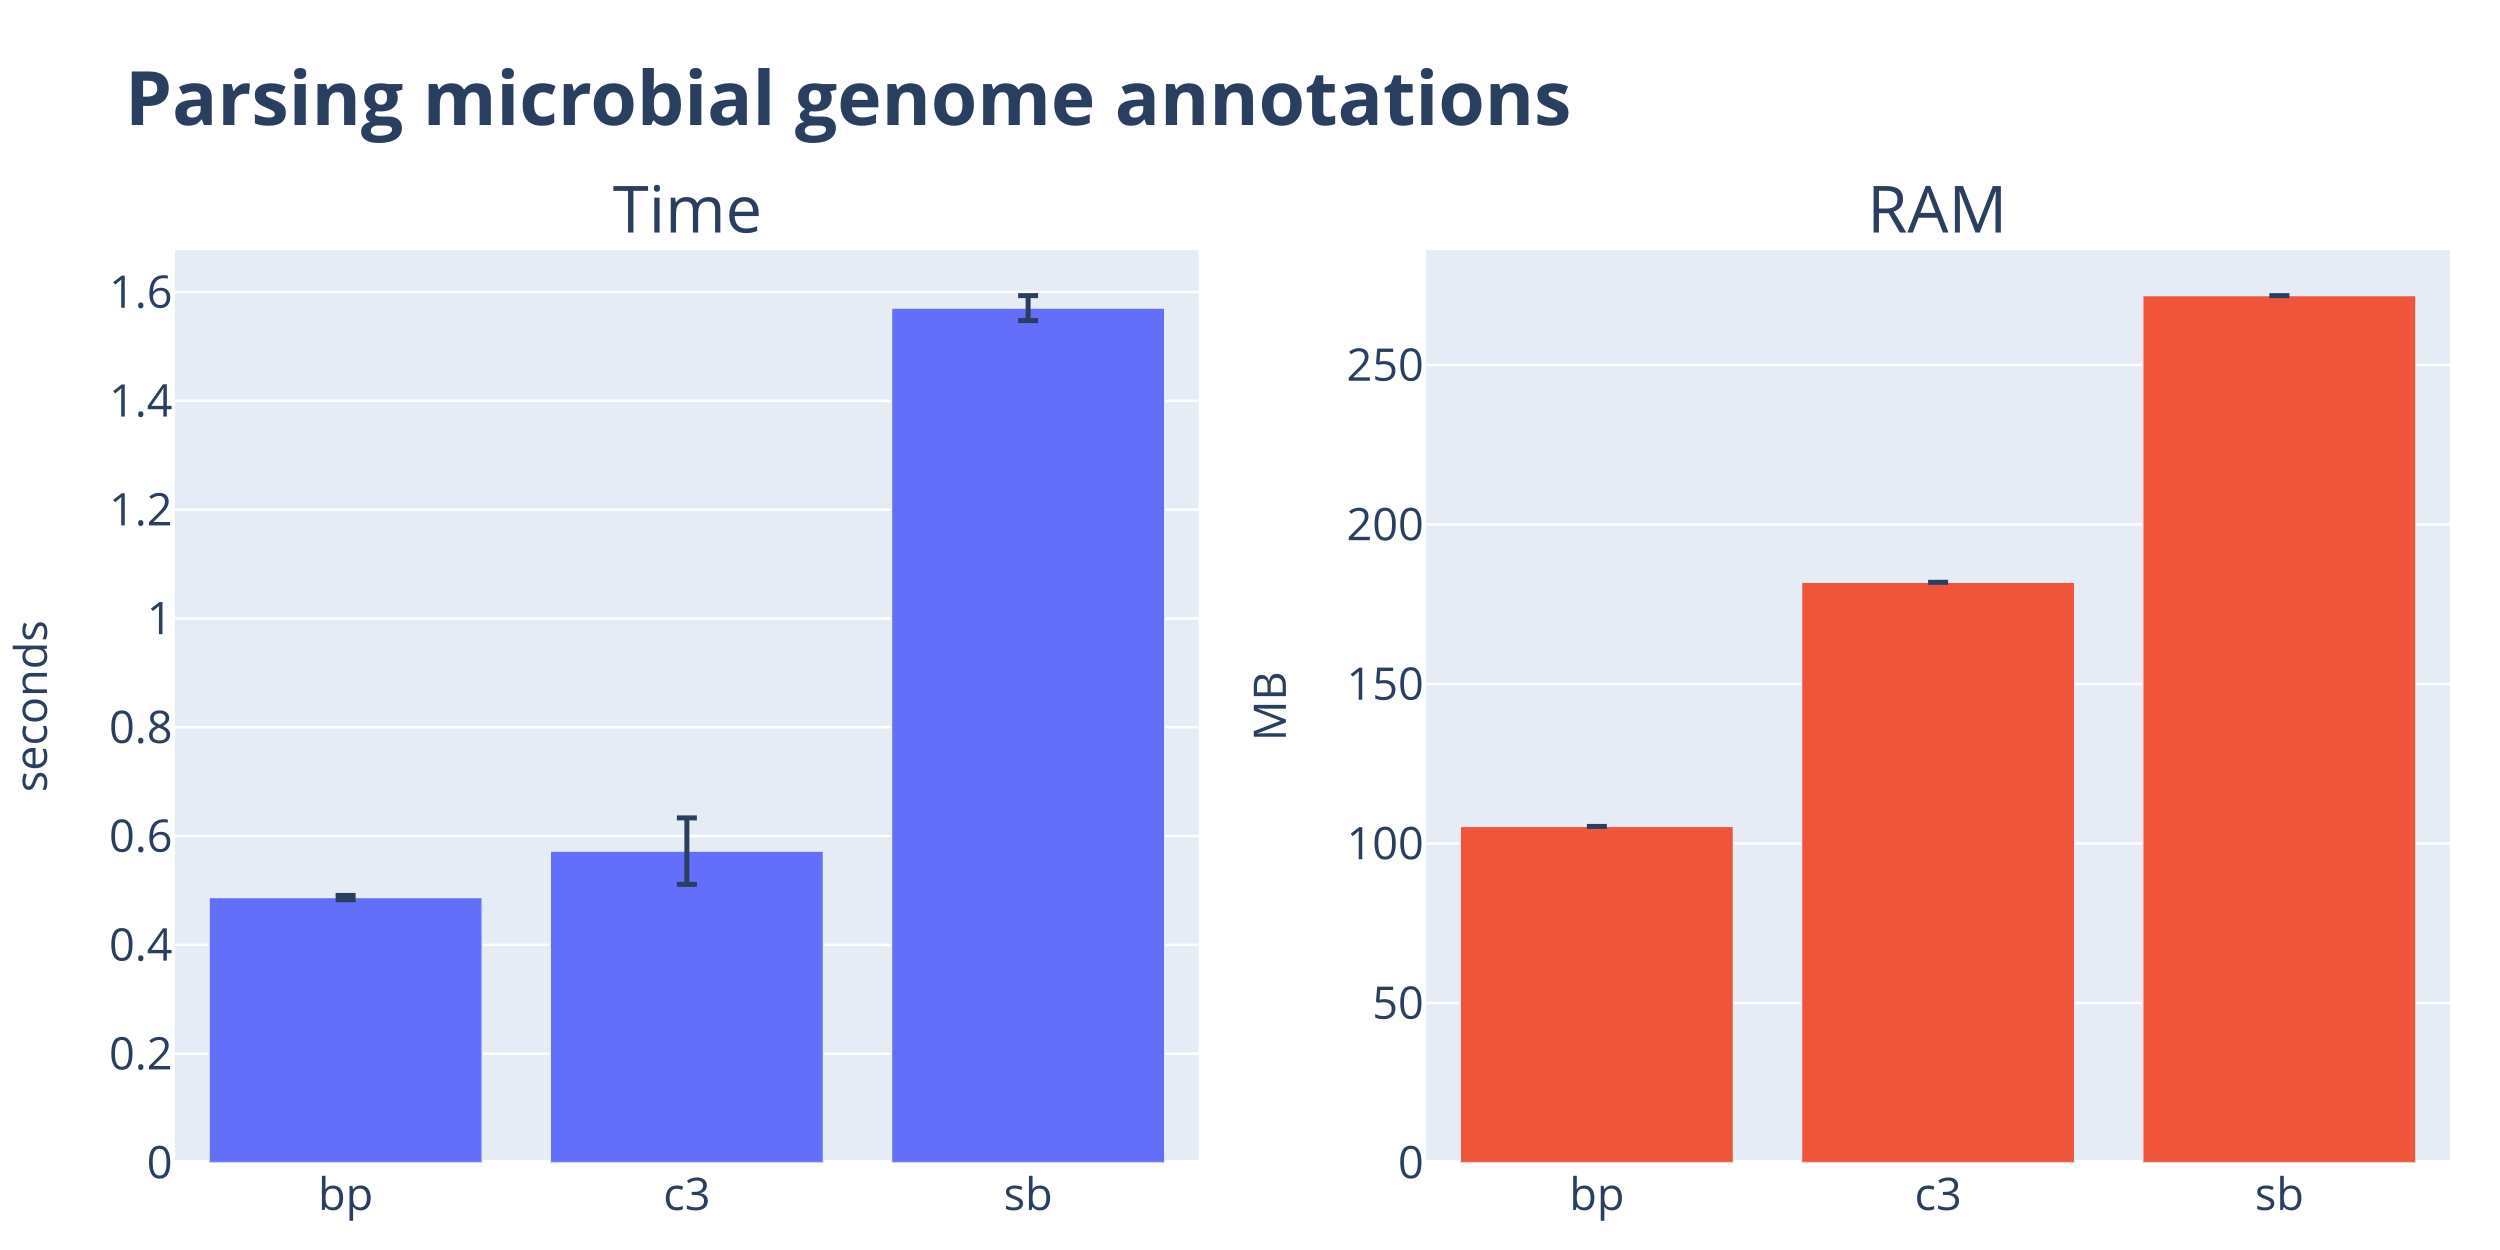
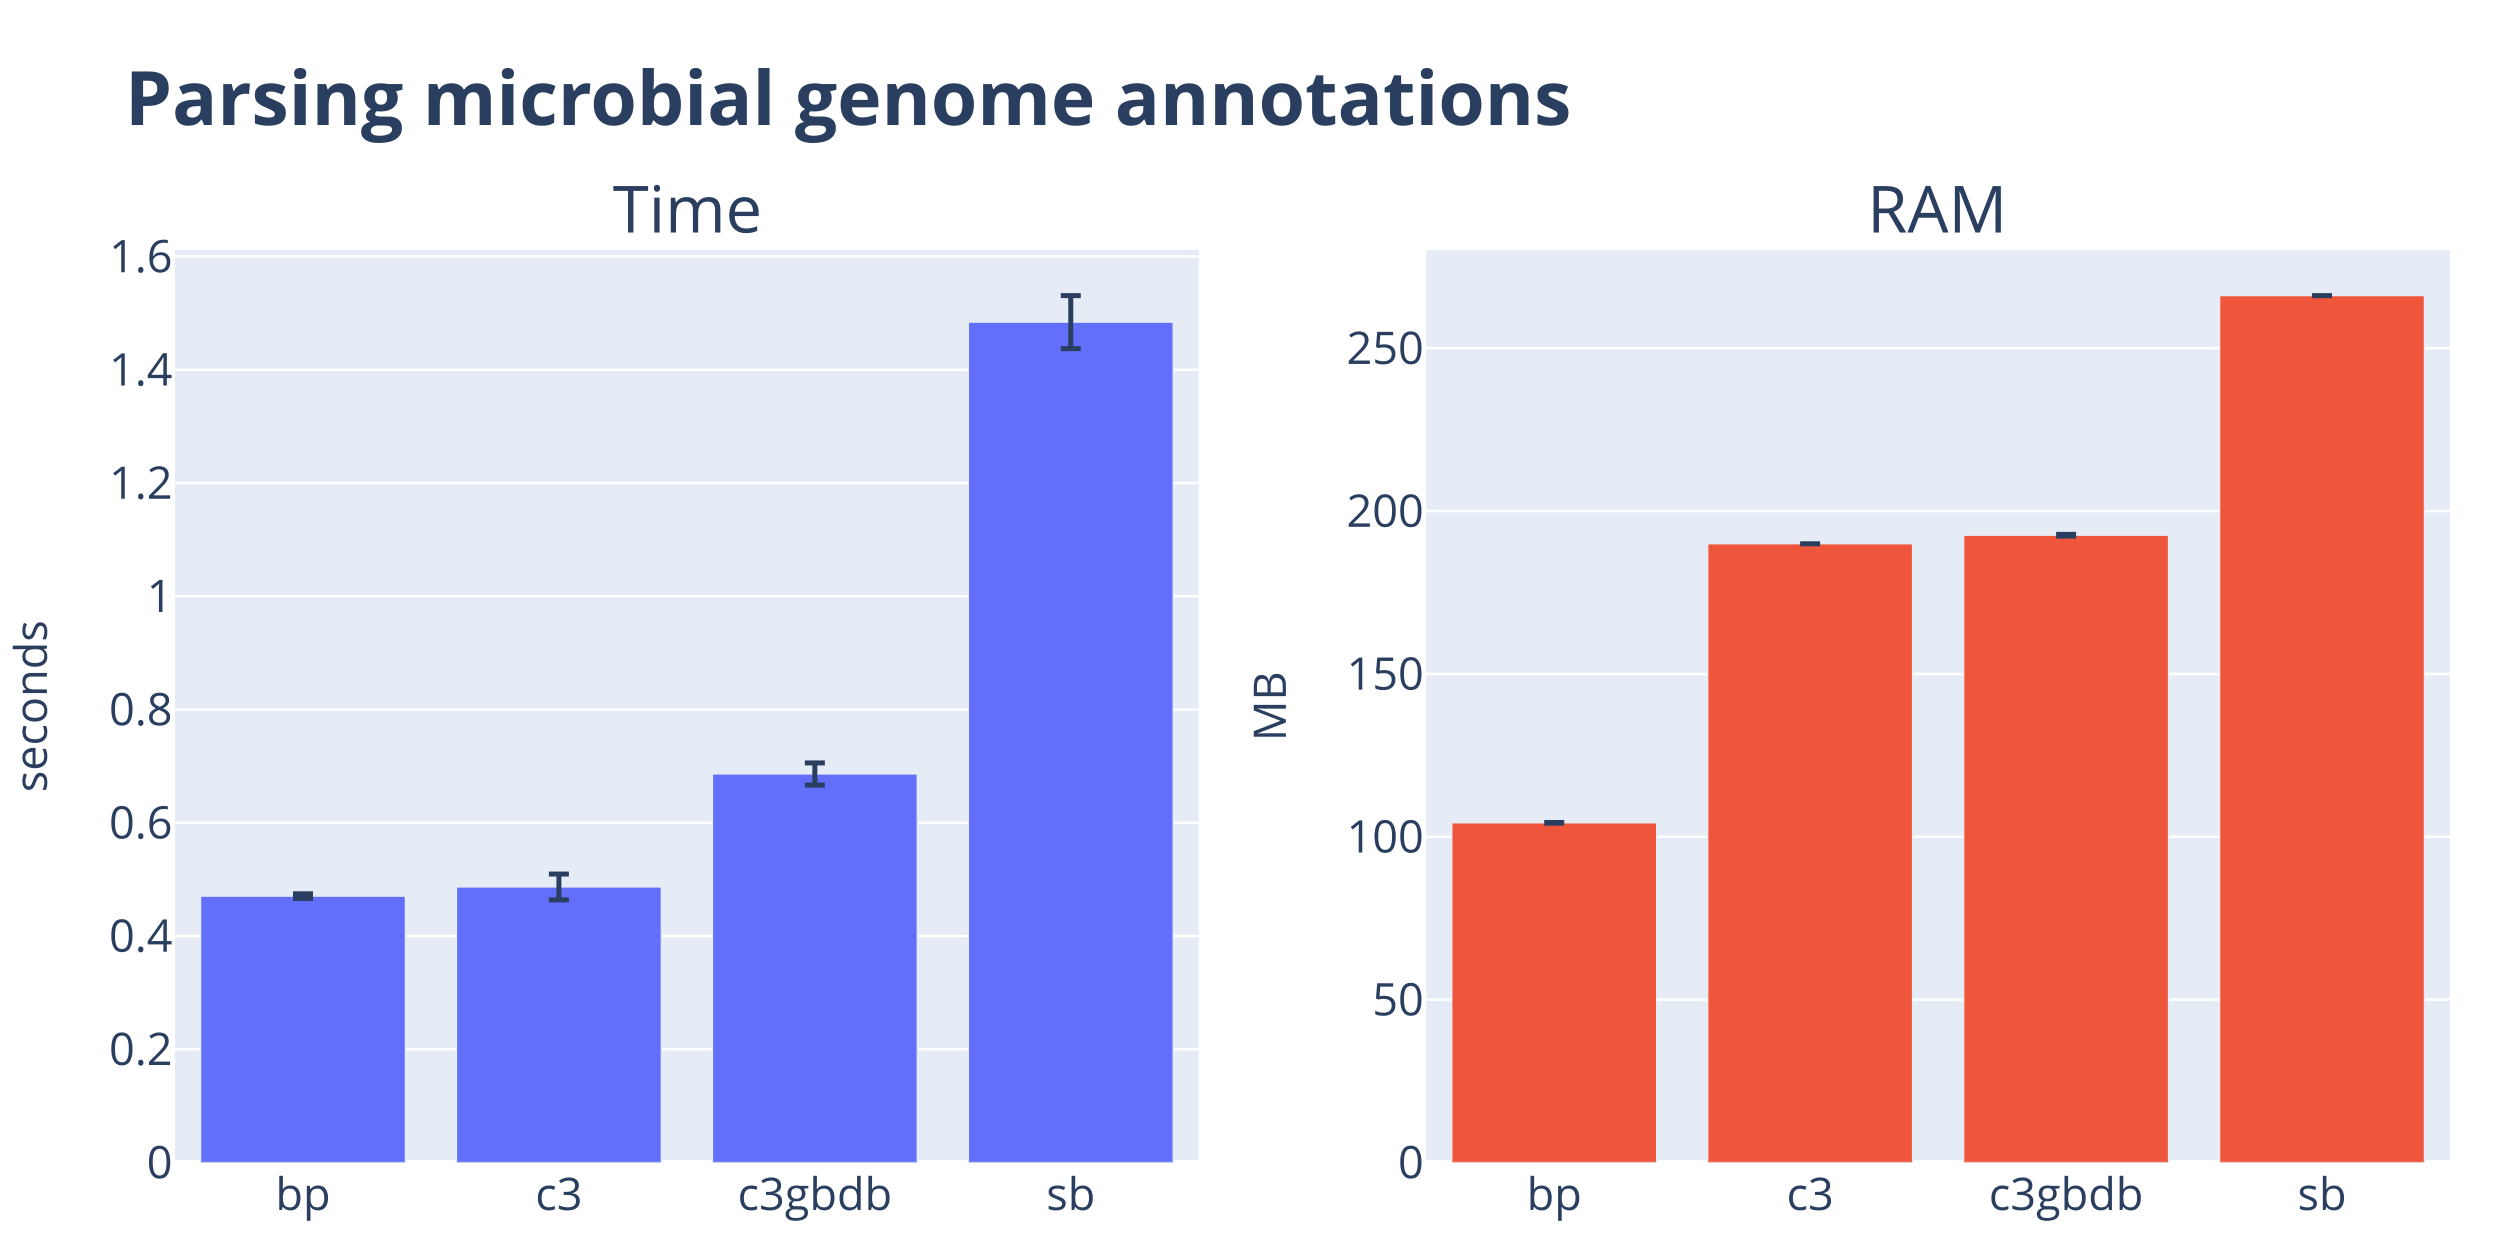
<svg xmlns="http://www.w3.org/2000/svg" class="main-svg" width="1000" height="500" style="" viewBox="0 0 1000 500">
  <rect x="0" y="0" width="1000" height="500" style="fill: rgb(255, 255, 255); fill-opacity: 1;" />
-   <defs id="defs-886ac3">
+   <defs id="defs-eb44d5">
    <g class="clips">
-       <clipPath id="clip886ac3xyplot" class="plotclip">
+       <clipPath id="clipeb44d5xyplot" class="plotclip">
        <rect width="409.5" height="365" />
      </clipPath>
-       <clipPath id="clip886ac3x2y2plot" class="plotclip">
+       <clipPath id="clipeb44d5x2y2plot" class="plotclip">
        <rect width="409.5" height="365" />
      </clipPath>
-       <clipPath class="axesclip" id="clip886ac3x">
+       <clipPath class="axesclip" id="clipeb44d5x">
        <rect x="70" y="0" width="409.5" height="500" />
      </clipPath>
-       <clipPath class="axesclip" id="clip886ac3y">
+       <clipPath class="axesclip" id="clipeb44d5y">
        <rect x="0" y="100" width="1000" height="365" />
      </clipPath>
-       <clipPath class="axesclip" id="clip886ac3xy">
+       <clipPath class="axesclip" id="clipeb44d5xy">
        <rect x="70" y="100" width="409.5" height="365" />
      </clipPath>
-       <clipPath class="axesclip" id="clip886ac3y2">
+       <clipPath class="axesclip" id="clipeb44d5y2">
        <rect x="0" y="100" width="1000" height="365" />
      </clipPath>
-       <clipPath class="axesclip" id="clip886ac3xy2">
+       <clipPath class="axesclip" id="clipeb44d5xy2">
        <rect x="70" y="100" width="409.5" height="365" />
      </clipPath>
-       <clipPath class="axesclip" id="clip886ac3x2">
+       <clipPath class="axesclip" id="clipeb44d5x2">
        <rect x="570.5" y="0" width="409.5" height="500" />
      </clipPath>
-       <clipPath class="axesclip" id="clip886ac3x2y">
+       <clipPath class="axesclip" id="clipeb44d5x2y">
        <rect x="570.5" y="100" width="409.5" height="365" />
      </clipPath>
-       <clipPath class="axesclip" id="clip886ac3x2y2">
+       <clipPath class="axesclip" id="clipeb44d5x2y2">
        <rect x="570.5" y="100" width="409.5" height="365" />
      </clipPath>
    </g>
    <g class="gradients" />
    <g class="patterns" />
  </defs>
  <g class="bglayer">
    <rect class="bg" x="70" y="100" width="409.5" height="365" style="fill: rgb(229, 236, 246); fill-opacity: 1; stroke-width: 0;" />
    <rect class="bg" x="570.5" y="100" width="409.5" height="365" style="fill: rgb(229, 236, 246); fill-opacity: 1; stroke-width: 0;" />
  </g>
  <g class="layer-below">
    <g class="imagelayer" />
    <g class="shapelayer" />
  </g>
  <g class="cartesianlayer">
    <g class="subplot xy">
      <g class="layer-subplot">
        <g class="shapelayer" />
        <g class="imagelayer" />
      </g>
      <g class="minor-gridlayer">
        <g class="x" />
        <g class="y" />
      </g>
      <g class="gridlayer">
        <g class="x" />
        <g class="y">
-           <path class="ygrid crisp" transform="translate(0,421.47)" d="M70,0h409.5" style="stroke: rgb(255, 255, 255); stroke-opacity: 1; stroke-width: 1px;" />
-           <path class="ygrid crisp" transform="translate(0,377.95)" d="M70,0h409.5" style="stroke: rgb(255, 255, 255); stroke-opacity: 1; stroke-width: 1px;" />
-           <path class="ygrid crisp" transform="translate(0,334.42)" d="M70,0h409.5" style="stroke: rgb(255, 255, 255); stroke-opacity: 1; stroke-width: 1px;" />
-           <path class="ygrid crisp" transform="translate(0,290.9)" d="M70,0h409.5" style="stroke: rgb(255, 255, 255); stroke-opacity: 1; stroke-width: 1px;" />
-           <path class="ygrid crisp" transform="translate(0,247.37)" d="M70,0h409.5" style="stroke: rgb(255, 255, 255); stroke-opacity: 1; stroke-width: 1px;" />
-           <path class="ygrid crisp" transform="translate(0,203.85)" d="M70,0h409.5" style="stroke: rgb(255, 255, 255); stroke-opacity: 1; stroke-width: 1px;" />
-           <path class="ygrid crisp" transform="translate(0,160.32)" d="M70,0h409.5" style="stroke: rgb(255, 255, 255); stroke-opacity: 1; stroke-width: 1px;" />
-           <path class="ygrid crisp" transform="translate(0,116.8)" d="M70,0h409.5" style="stroke: rgb(255, 255, 255); stroke-opacity: 1; stroke-width: 1px;" />
+           <path class="ygrid crisp" transform="translate(0,419.7)" d="M70,0h409.5" style="stroke: rgb(255, 255, 255); stroke-opacity: 1; stroke-width: 1px;" />
+           <path class="ygrid crisp" transform="translate(0,374.4)" d="M70,0h409.5" style="stroke: rgb(255, 255, 255); stroke-opacity: 1; stroke-width: 1px;" />
+           <path class="ygrid crisp" transform="translate(0,329.1)" d="M70,0h409.5" style="stroke: rgb(255, 255, 255); stroke-opacity: 1; stroke-width: 1px;" />
+           <path class="ygrid crisp" transform="translate(0,283.8)" d="M70,0h409.5" style="stroke: rgb(255, 255, 255); stroke-opacity: 1; stroke-width: 1px;" />
+           <path class="ygrid crisp" transform="translate(0,238.5)" d="M70,0h409.5" style="stroke: rgb(255, 255, 255); stroke-opacity: 1; stroke-width: 1px;" />
+           <path class="ygrid crisp" transform="translate(0,193.2)" d="M70,0h409.5" style="stroke: rgb(255, 255, 255); stroke-opacity: 1; stroke-width: 1px;" />
+           <path class="ygrid crisp" transform="translate(0,147.9)" d="M70,0h409.5" style="stroke: rgb(255, 255, 255); stroke-opacity: 1; stroke-width: 1px;" />
+           <path class="ygrid crisp" transform="translate(0,102.6)" d="M70,0h409.5" style="stroke: rgb(255, 255, 255); stroke-opacity: 1; stroke-width: 1px;" />
        </g>
      </g>
      <g class="zerolinelayer">
        <path class="yzl zl crisp" transform="translate(0,465)" d="M70,0h409.5" style="stroke: rgb(255, 255, 255); stroke-opacity: 1; stroke-width: 2px;" />
      </g>
      <g class="layer-between">
        <g class="shapelayer" />
        <g class="imagelayer" />
      </g>
      <path class="xlines-below" />
      <path class="ylines-below" />
      <g class="overlines-below" />
      <g class="xaxislayer-below" />
      <g class="yaxislayer-below" />
      <g class="overaxes-below" />
      <g class="overplot">
-         <g class="xy" transform="translate(70,100)" clip-path="url(#clip886ac3xyplot)">
+         <g class="xy" transform="translate(70,100)" clip-path="url(#clipeb44d5xyplot)">
          <g class="barlayer mlayer">
            <g class="trace bars" style="opacity: 1;">
              <g class="points">
                <g class="point">
-                   <path d="M13.65,365V259.04H122.85V365Z" style="vector-effect: none; opacity: 1; stroke-width: 0.5px; fill: rgb(99, 110, 250); fill-opacity: 1; stroke: rgb(229, 236, 246); stroke-opacity: 1;" />
-                 </g>
-                 <g class="point">
-                   <path d="M150.15,365V240.46H259.35V365Z" style="vector-effect: none; opacity: 1; stroke-width: 0.5px; fill: rgb(99, 110, 250); fill-opacity: 1; stroke: rgb(229, 236, 246); stroke-opacity: 1;" />
-                 </g>
-                 <g class="point">
-                   <path d="M286.65,365V23.24H395.85V365Z" style="vector-effect: none; opacity: 1; stroke-width: 0.5px; fill: rgb(99, 110, 250); fill-opacity: 1; stroke: rgb(229, 236, 246); stroke-opacity: 1;" />
-                 </g>
-               </g>
-               <g class="errorbar" style="opacity: 1;">
-                 <path class="yerror" d="M64.25,258.17h8m-4,0V259.91m-4,0h8" style="vector-effect: none; stroke-width: 2px; stroke: rgb(42, 63, 95); stroke-opacity: 1;" />
-               </g>
-               <g class="errorbar" style="opacity: 1;">
-                 <path class="yerror" d="M200.75,227.16h8m-4,0V253.76m-4,0h8" style="vector-effect: none; stroke-width: 2px; stroke: rgb(42, 63, 95); stroke-opacity: 1;" />
-               </g>
-               <g class="errorbar" style="opacity: 1;">
-                 <path class="yerror" d="M337.25,18.25h8m-4,0V28.23m-4,0h8" style="vector-effect: none; stroke-width: 2px; stroke: rgb(42, 63, 95); stroke-opacity: 1;" />
+                   <path d="M10.24,365V258.46H92.14V365Z" style="vector-effect: none; opacity: 1; stroke-width: 0.5px; fill: rgb(99, 110, 250); fill-opacity: 1; stroke: rgb(229, 236, 246); stroke-opacity: 1;" />
+                 </g>
+                 <g class="point">
+                   <path d="M112.61,365V254.79H194.51V365Z" style="vector-effect: none; opacity: 1; stroke-width: 0.5px; fill: rgb(99, 110, 250); fill-opacity: 1; stroke: rgb(229, 236, 246); stroke-opacity: 1;" />
+                 </g>
+                 <g class="point">
+                   <path d="M214.99,365V209.6H296.89V365Z" style="vector-effect: none; opacity: 1; stroke-width: 0.5px; fill: rgb(99, 110, 250); fill-opacity: 1; stroke: rgb(229, 236, 246); stroke-opacity: 1;" />
+                 </g>
+                 <g class="point">
+                   <path d="M317.36,365V28.86H399.26V365Z" style="vector-effect: none; opacity: 1; stroke-width: 0.5px; fill: rgb(99, 110, 250); fill-opacity: 1; stroke: rgb(229, 236, 246); stroke-opacity: 1;" />
+                 </g>
+               </g>
+               <g class="errorbar" style="opacity: 1;">
+                 <path class="yerror" d="M47.19,257.52h8m-4,0V259.39m-4,0h8" style="vector-effect: none; stroke-width: 2px; stroke: rgb(42, 63, 95); stroke-opacity: 1;" />
+               </g>
+               <g class="errorbar" style="opacity: 1;">
+                 <path class="yerror" d="M149.56,249.62h8m-4,0V259.96m-4,0h8" style="vector-effect: none; stroke-width: 2px; stroke: rgb(42, 63, 95); stroke-opacity: 1;" />
+               </g>
+               <g class="errorbar" style="opacity: 1;">
+                 <path class="yerror" d="M251.94,205.17h8m-4,0V214.03m-4,0h8" style="vector-effect: none; stroke-width: 2px; stroke: rgb(42, 63, 95); stroke-opacity: 1;" />
+               </g>
+               <g class="errorbar" style="opacity: 1;">
+                 <path class="yerror" d="M354.31,18.25h8m-4,0V39.46m-4,0h8" style="vector-effect: none; stroke-width: 2px; stroke: rgb(42, 63, 95); stroke-opacity: 1;" />
              </g>
            </g>
          </g>
        </g>
      </g>
      <g class="zerolinelayer-above" />
      <path class="xlines-above crisp" d="M0,0" style="fill: none;" />
      <path class="ylines-above crisp" d="M0,0" style="fill: none;" />
      <g class="overlines-above" />
      <g class="xaxislayer-above">
        <g class="xtick">
-           <text text-anchor="middle" x="0" y="484" transform="translate(138.25,0)" style="font-family: 'Open Sans', verdana, arial, sans-serif; font-size: 18px; fill: rgb(42, 63, 95); fill-opacity: 1; white-space: pre;">bp</text>
+           <text text-anchor="middle" x="0" y="484" transform="translate(121.19,0)" style="font-family: 'Open Sans', verdana, arial, sans-serif; font-size: 18px; fill: rgb(42, 63, 95); fill-opacity: 1; white-space: pre;">bp</text>
        </g>
        <g class="xtick">
-           <text text-anchor="middle" x="0" y="484" transform="translate(274.75,0)" style="font-family: 'Open Sans', verdana, arial, sans-serif; font-size: 18px; fill: rgb(42, 63, 95); fill-opacity: 1; white-space: pre;">c3</text>
+           <text text-anchor="middle" x="0" y="484" transform="translate(223.56,0)" style="font-family: 'Open Sans', verdana, arial, sans-serif; font-size: 18px; fill: rgb(42, 63, 95); fill-opacity: 1; white-space: pre;">c3</text>
        </g>
        <g class="xtick">
-           <text text-anchor="middle" x="0" y="484" transform="translate(411.25,0)" style="font-family: 'Open Sans', verdana, arial, sans-serif; font-size: 18px; fill: rgb(42, 63, 95); fill-opacity: 1; white-space: pre;">sb</text>
+           <text text-anchor="middle" x="0" y="484" transform="translate(325.94,0)" style="font-family: 'Open Sans', verdana, arial, sans-serif; font-size: 18px; fill: rgb(42, 63, 95); fill-opacity: 1; white-space: pre;">c3gbdb</text>
+         </g>
+         <g class="xtick">
+           <text text-anchor="middle" x="0" y="484" transform="translate(428.31,0)" style="font-family: 'Open Sans', verdana, arial, sans-serif; font-size: 18px; fill: rgb(42, 63, 95); fill-opacity: 1; white-space: pre;">sb</text>
        </g>
      </g>
      <g class="yaxislayer-above">
        <g class="ytick">
          <text text-anchor="end" x="69" y="6.3" transform="translate(0,465)" style="font-family: 'Open Sans', verdana, arial, sans-serif; font-size: 18px; fill: rgb(42, 63, 95); fill-opacity: 1; white-space: pre;">0</text>
        </g>
        <g class="ytick">
-           <text text-anchor="end" x="69" y="6.3" style="font-family: 'Open Sans', verdana, arial, sans-serif; font-size: 18px; fill: rgb(42, 63, 95); fill-opacity: 1; white-space: pre;" transform="translate(0,421.47)">0.2</text>
-         </g>
-         <g class="ytick">
-           <text text-anchor="end" x="69" y="6.3" style="font-family: 'Open Sans', verdana, arial, sans-serif; font-size: 18px; fill: rgb(42, 63, 95); fill-opacity: 1; white-space: pre;" transform="translate(0,377.95)">0.4</text>
-         </g>
-         <g class="ytick">
-           <text text-anchor="end" x="69" y="6.3" style="font-family: 'Open Sans', verdana, arial, sans-serif; font-size: 18px; fill: rgb(42, 63, 95); fill-opacity: 1; white-space: pre;" transform="translate(0,334.42)">0.6</text>
-         </g>
-         <g class="ytick">
-           <text text-anchor="end" x="69" y="6.3" style="font-family: 'Open Sans', verdana, arial, sans-serif; font-size: 18px; fill: rgb(42, 63, 95); fill-opacity: 1; white-space: pre;" transform="translate(0,290.9)">0.8</text>
-         </g>
-         <g class="ytick">
-           <text text-anchor="end" x="69" y="6.3" style="font-family: 'Open Sans', verdana, arial, sans-serif; font-size: 18px; fill: rgb(42, 63, 95); fill-opacity: 1; white-space: pre;" transform="translate(0,247.37)">1</text>
-         </g>
-         <g class="ytick">
-           <text text-anchor="end" x="69" y="6.3" style="font-family: 'Open Sans', verdana, arial, sans-serif; font-size: 18px; fill: rgb(42, 63, 95); fill-opacity: 1; white-space: pre;" transform="translate(0,203.85)">1.2</text>
-         </g>
-         <g class="ytick">
-           <text text-anchor="end" x="69" y="6.3" style="font-family: 'Open Sans', verdana, arial, sans-serif; font-size: 18px; fill: rgb(42, 63, 95); fill-opacity: 1; white-space: pre;" transform="translate(0,160.32)">1.4</text>
-         </g>
-         <g class="ytick">
-           <text text-anchor="end" x="69" y="6.3" style="font-family: 'Open Sans', verdana, arial, sans-serif; font-size: 18px; fill: rgb(42, 63, 95); fill-opacity: 1; white-space: pre;" transform="translate(0,116.8)">1.6</text>
+           <text text-anchor="end" x="69" y="6.3" style="font-family: 'Open Sans', verdana, arial, sans-serif; font-size: 18px; fill: rgb(42, 63, 95); fill-opacity: 1; white-space: pre;" transform="translate(0,419.7)">0.2</text>
+         </g>
+         <g class="ytick">
+           <text text-anchor="end" x="69" y="6.3" style="font-family: 'Open Sans', verdana, arial, sans-serif; font-size: 18px; fill: rgb(42, 63, 95); fill-opacity: 1; white-space: pre;" transform="translate(0,374.4)">0.4</text>
+         </g>
+         <g class="ytick">
+           <text text-anchor="end" x="69" y="6.3" style="font-family: 'Open Sans', verdana, arial, sans-serif; font-size: 18px; fill: rgb(42, 63, 95); fill-opacity: 1; white-space: pre;" transform="translate(0,329.1)">0.6</text>
+         </g>
+         <g class="ytick">
+           <text text-anchor="end" x="69" y="6.3" style="font-family: 'Open Sans', verdana, arial, sans-serif; font-size: 18px; fill: rgb(42, 63, 95); fill-opacity: 1; white-space: pre;" transform="translate(0,283.8)">0.8</text>
+         </g>
+         <g class="ytick">
+           <text text-anchor="end" x="69" y="6.3" style="font-family: 'Open Sans', verdana, arial, sans-serif; font-size: 18px; fill: rgb(42, 63, 95); fill-opacity: 1; white-space: pre;" transform="translate(0,238.5)">1</text>
+         </g>
+         <g class="ytick">
+           <text text-anchor="end" x="69" y="6.3" style="font-family: 'Open Sans', verdana, arial, sans-serif; font-size: 18px; fill: rgb(42, 63, 95); fill-opacity: 1; white-space: pre;" transform="translate(0,193.2)">1.2</text>
+         </g>
+         <g class="ytick">
+           <text text-anchor="end" x="69" y="6.3" style="font-family: 'Open Sans', verdana, arial, sans-serif; font-size: 18px; fill: rgb(42, 63, 95); fill-opacity: 1; white-space: pre;" transform="translate(0,147.9)">1.4</text>
+         </g>
+         <g class="ytick">
+           <text text-anchor="end" x="69" y="6.3" style="font-family: 'Open Sans', verdana, arial, sans-serif; font-size: 18px; fill: rgb(42, 63, 95); fill-opacity: 1; white-space: pre;" transform="translate(0,102.6)">1.6</text>
        </g>
      </g>
      <g class="overaxes-above" />
    </g>
    <g class="subplot x2y2">
      <g class="layer-subplot">
        <g class="shapelayer" />
        <g class="imagelayer" />
      </g>
      <g class="minor-gridlayer">
        <g class="x2" />
        <g class="y2" />
      </g>
      <g class="gridlayer">
        <g class="x2" />
        <g class="y2">
-           <path class="y2grid crisp" transform="translate(0,401.2)" d="M570.5,0h409.5" style="stroke: rgb(255, 255, 255); stroke-opacity: 1; stroke-width: 1px;" />
-           <path class="y2grid crisp" transform="translate(0,337.39)" d="M570.5,0h409.5" style="stroke: rgb(255, 255, 255); stroke-opacity: 1; stroke-width: 1px;" />
-           <path class="y2grid crisp" transform="translate(0,273.59)" d="M570.5,0h409.5" style="stroke: rgb(255, 255, 255); stroke-opacity: 1; stroke-width: 1px;" />
-           <path class="y2grid crisp" transform="translate(0,209.79)" d="M570.5,0h409.5" style="stroke: rgb(255, 255, 255); stroke-opacity: 1; stroke-width: 1px;" />
-           <path class="y2grid crisp" transform="translate(0,145.98)" d="M570.5,0h409.5" style="stroke: rgb(255, 255, 255); stroke-opacity: 1; stroke-width: 1px;" />
+           <path class="y2grid crisp" transform="translate(0,399.86)" d="M570.5,0h409.5" style="stroke: rgb(255, 255, 255); stroke-opacity: 1; stroke-width: 1px;" />
+           <path class="y2grid crisp" transform="translate(0,334.71)" d="M570.5,0h409.5" style="stroke: rgb(255, 255, 255); stroke-opacity: 1; stroke-width: 1px;" />
+           <path class="y2grid crisp" transform="translate(0,269.57)" d="M570.5,0h409.5" style="stroke: rgb(255, 255, 255); stroke-opacity: 1; stroke-width: 1px;" />
+           <path class="y2grid crisp" transform="translate(0,204.42)" d="M570.5,0h409.5" style="stroke: rgb(255, 255, 255); stroke-opacity: 1; stroke-width: 1px;" />
+           <path class="y2grid crisp" transform="translate(0,139.28)" d="M570.5,0h409.5" style="stroke: rgb(255, 255, 255); stroke-opacity: 1; stroke-width: 1px;" />
        </g>
      </g>
      <g class="zerolinelayer">
        <path class="y2zl zl crisp" transform="translate(0,465)" d="M570.5,0h409.5" style="stroke: rgb(255, 255, 255); stroke-opacity: 1; stroke-width: 2px;" />
      </g>
      <g class="layer-between">
        <g class="shapelayer" />
        <g class="imagelayer" />
      </g>
      <path class="xlines-below" />
      <path class="ylines-below" />
      <g class="overlines-below" />
      <g class="xaxislayer-below" />
      <g class="yaxislayer-below" />
      <g class="overaxes-below" />
      <g class="overplot">
-         <g class="x2y2" transform="translate(570.5,100)" clip-path="url(#clip886ac3x2y2plot)">
+         <g class="x2y2" transform="translate(570.5,100)" clip-path="url(#clipeb44d5x2y2plot)">
          <g class="barlayer mlayer">
            <g class="trace bars" style="opacity: 1;">
              <g class="points">
                <g class="point">
-                   <path d="M13.65,365V230.57H122.85V365Z" style="vector-effect: none; opacity: 1; stroke-width: 0.5px; fill: rgb(239, 85, 59); fill-opacity: 1; stroke: rgb(229, 236, 246); stroke-opacity: 1;" />
-                 </g>
-                 <g class="point">
-                   <path d="M150.15,365V132.92H259.35V365Z" style="vector-effect: none; opacity: 1; stroke-width: 0.5px; fill: rgb(239, 85, 59); fill-opacity: 1; stroke: rgb(229, 236, 246); stroke-opacity: 1;" />
-                 </g>
-                 <g class="point">
-                   <path d="M286.65,365V18.25H395.85V365Z" style="vector-effect: none; opacity: 1; stroke-width: 0.5px; fill: rgb(239, 85, 59); fill-opacity: 1; stroke: rgb(229, 236, 246); stroke-opacity: 1;" />
-                 </g>
-               </g>
-               <g class="errorbar" style="opacity: 1;">
-                 <path class="yerror" d="M64.25,230.57h8m-4,0V230.57m-4,0h8" style="vector-effect: none; stroke-width: 2px; stroke: rgb(42, 63, 95); stroke-opacity: 1;" />
-               </g>
-               <g class="errorbar" style="opacity: 1;">
-                 <path class="yerror" d="M200.75,132.92h8m-4,0V132.92m-4,0h8" style="vector-effect: none; stroke-width: 2px; stroke: rgb(42, 63, 95); stroke-opacity: 1;" />
-               </g>
-               <g class="errorbar" style="opacity: 1;">
-                 <path class="yerror" d="M337.25,18.25h8m-4,0V18.25m-4,0h8" style="vector-effect: none; stroke-width: 2px; stroke: rgb(42, 63, 95); stroke-opacity: 1;" />
+                   <path d="M10.24,365V229.13H92.14V365Z" style="vector-effect: none; opacity: 1; stroke-width: 0.5px; fill: rgb(239, 85, 59); fill-opacity: 1; stroke: rgb(229, 236, 246); stroke-opacity: 1;" />
+                 </g>
+                 <g class="point">
+                   <path d="M112.61,365V117.51H194.51V365Z" style="vector-effect: none; opacity: 1; stroke-width: 0.5px; fill: rgb(239, 85, 59); fill-opacity: 1; stroke: rgb(229, 236, 246); stroke-opacity: 1;" />
+                 </g>
+                 <g class="point">
+                   <path d="M214.99,365V114.09H296.89V365Z" style="vector-effect: none; opacity: 1; stroke-width: 0.5px; fill: rgb(239, 85, 59); fill-opacity: 1; stroke: rgb(229, 236, 246); stroke-opacity: 1;" />
+                 </g>
+                 <g class="point">
+                   <path d="M317.36,365V18.25H399.26V365Z" style="vector-effect: none; opacity: 1; stroke-width: 0.5px; fill: rgb(239, 85, 59); fill-opacity: 1; stroke: rgb(229, 236, 246); stroke-opacity: 1;" />
+                 </g>
+               </g>
+               <g class="errorbar" style="opacity: 1;">
+                 <path class="yerror" d="M47.19,229h8m-4,0V229.26m-4,0h8" style="vector-effect: none; stroke-width: 2px; stroke: rgb(42, 63, 95); stroke-opacity: 1;" />
+               </g>
+               <g class="errorbar" style="opacity: 1;">
+                 <path class="yerror" d="M149.56,117.51h8m-4,0V117.51m-4,0h8" style="vector-effect: none; stroke-width: 2px; stroke: rgb(42, 63, 95); stroke-opacity: 1;" />
+               </g>
+               <g class="errorbar" style="opacity: 1;">
+                 <path class="yerror" d="M251.94,113.74h8m-4,0V114.45m-4,0h8" style="vector-effect: none; stroke-width: 2px; stroke: rgb(42, 63, 95); stroke-opacity: 1;" />
+               </g>
+               <g class="errorbar" style="opacity: 1;">
+                 <path class="yerror" d="M354.31,18.25h8m-4,0V18.25m-4,0h8" style="vector-effect: none; stroke-width: 2px; stroke: rgb(42, 63, 95); stroke-opacity: 1;" />
              </g>
            </g>
          </g>
        </g>
      </g>
      <g class="zerolinelayer-above" />
      <path class="xlines-above crisp" d="M0,0" style="fill: none;" />
      <path class="ylines-above crisp" d="M0,0" style="fill: none;" />
      <g class="overlines-above" />
      <g class="xaxislayer-above">
        <g class="x2tick">
-           <text text-anchor="middle" x="0" y="484" transform="translate(638.75,0)" style="font-family: 'Open Sans', verdana, arial, sans-serif; font-size: 18px; fill: rgb(42, 63, 95); fill-opacity: 1; white-space: pre;">bp</text>
+           <text text-anchor="middle" x="0" y="484" transform="translate(621.69,0)" style="font-family: 'Open Sans', verdana, arial, sans-serif; font-size: 18px; fill: rgb(42, 63, 95); fill-opacity: 1; white-space: pre;">bp</text>
        </g>
        <g class="x2tick">
-           <text text-anchor="middle" x="0" y="484" transform="translate(775.25,0)" style="font-family: 'Open Sans', verdana, arial, sans-serif; font-size: 18px; fill: rgb(42, 63, 95); fill-opacity: 1; white-space: pre;">c3</text>
+           <text text-anchor="middle" x="0" y="484" transform="translate(724.06,0)" style="font-family: 'Open Sans', verdana, arial, sans-serif; font-size: 18px; fill: rgb(42, 63, 95); fill-opacity: 1; white-space: pre;">c3</text>
        </g>
        <g class="x2tick">
-           <text text-anchor="middle" x="0" y="484" transform="translate(911.75,0)" style="font-family: 'Open Sans', verdana, arial, sans-serif; font-size: 18px; fill: rgb(42, 63, 95); fill-opacity: 1; white-space: pre;">sb</text>
+           <text text-anchor="middle" x="0" y="484" transform="translate(826.44,0)" style="font-family: 'Open Sans', verdana, arial, sans-serif; font-size: 18px; fill: rgb(42, 63, 95); fill-opacity: 1; white-space: pre;">c3gbdb</text>
+         </g>
+         <g class="x2tick">
+           <text text-anchor="middle" x="0" y="484" transform="translate(928.81,0)" style="font-family: 'Open Sans', verdana, arial, sans-serif; font-size: 18px; fill: rgb(42, 63, 95); fill-opacity: 1; white-space: pre;">sb</text>
        </g>
      </g>
      <g class="yaxislayer-above">
        <g class="y2tick">
          <text text-anchor="end" x="569.5" y="6.3" transform="translate(0,465)" style="font-family: 'Open Sans', verdana, arial, sans-serif; font-size: 18px; fill: rgb(42, 63, 95); fill-opacity: 1; white-space: pre;">0</text>
        </g>
        <g class="y2tick">
-           <text text-anchor="end" x="569.5" y="6.3" style="font-family: 'Open Sans', verdana, arial, sans-serif; font-size: 18px; fill: rgb(42, 63, 95); fill-opacity: 1; white-space: pre;" transform="translate(0,401.2)">50</text>
-         </g>
-         <g class="y2tick">
-           <text text-anchor="end" x="569.5" y="6.3" style="font-family: 'Open Sans', verdana, arial, sans-serif; font-size: 18px; fill: rgb(42, 63, 95); fill-opacity: 1; white-space: pre;" transform="translate(0,337.39)">100</text>
-         </g>
-         <g class="y2tick">
-           <text text-anchor="end" x="569.5" y="6.3" style="font-family: 'Open Sans', verdana, arial, sans-serif; font-size: 18px; fill: rgb(42, 63, 95); fill-opacity: 1; white-space: pre;" transform="translate(0,273.59)">150</text>
-         </g>
-         <g class="y2tick">
-           <text text-anchor="end" x="569.5" y="6.3" style="font-family: 'Open Sans', verdana, arial, sans-serif; font-size: 18px; fill: rgb(42, 63, 95); fill-opacity: 1; white-space: pre;" transform="translate(0,209.79)">200</text>
-         </g>
-         <g class="y2tick">
-           <text text-anchor="end" x="569.5" y="6.3" style="font-family: 'Open Sans', verdana, arial, sans-serif; font-size: 18px; fill: rgb(42, 63, 95); fill-opacity: 1; white-space: pre;" transform="translate(0,145.98)">250</text>
+           <text text-anchor="end" x="569.5" y="6.3" style="font-family: 'Open Sans', verdana, arial, sans-serif; font-size: 18px; fill: rgb(42, 63, 95); fill-opacity: 1; white-space: pre;" transform="translate(0,399.86)">50</text>
+         </g>
+         <g class="y2tick">
+           <text text-anchor="end" x="569.5" y="6.3" style="font-family: 'Open Sans', verdana, arial, sans-serif; font-size: 18px; fill: rgb(42, 63, 95); fill-opacity: 1; white-space: pre;" transform="translate(0,334.71)">100</text>
+         </g>
+         <g class="y2tick">
+           <text text-anchor="end" x="569.5" y="6.3" style="font-family: 'Open Sans', verdana, arial, sans-serif; font-size: 18px; fill: rgb(42, 63, 95); fill-opacity: 1; white-space: pre;" transform="translate(0,269.57)">150</text>
+         </g>
+         <g class="y2tick">
+           <text text-anchor="end" x="569.5" y="6.3" style="font-family: 'Open Sans', verdana, arial, sans-serif; font-size: 18px; fill: rgb(42, 63, 95); fill-opacity: 1; white-space: pre;" transform="translate(0,204.42)">200</text>
+         </g>
+         <g class="y2tick">
+           <text text-anchor="end" x="569.5" y="6.3" style="font-family: 'Open Sans', verdana, arial, sans-serif; font-size: 18px; fill: rgb(42, 63, 95); fill-opacity: 1; white-space: pre;" transform="translate(0,139.28)">250</text>
        </g>
      </g>
      <g class="overaxes-above" />
    </g>
  </g>
  <g class="polarlayer" />
  <g class="smithlayer" />
  <g class="ternarylayer" />
  <g class="geolayer" />
  <g class="funnelarealayer" />
  <g class="pielayer" />
  <g class="iciclelayer" />
  <g class="treemaplayer" />
  <g class="sunburstlayer" />
  <g class="glimages" />
-   <defs id="topdefs-886ac3">
+   <defs id="topdefs-eb44d5">
    <g class="clips" />
  </defs>
  <g class="layer-above">
    <g class="imagelayer" />
    <g class="shapelayer" />
  </g>
  <g class="infolayer">
    <g class="g-gtitle">
      <text class="gtitle" x="50" y="50" text-anchor="start" dy="0em" style="opacity: 1; font-family: 'Open Sans', verdana, arial, sans-serif; font-size: 30px; fill: rgb(42, 63, 95); fill-opacity: 1; white-space: pre;">
        <tspan style="font-weight:bold">Parsing microbial genome annotations</tspan>
      </text>
    </g>
    <g class="g-xtitle" />
    <g class="g-x2title" />
    <g class="g-ytitle">
      <text class="ytitle" transform="rotate(-90,18.7625,282.5)" x="18.763" y="282.5" text-anchor="middle" style="opacity: 1; font-family: 'Open Sans', verdana, arial, sans-serif; font-size: 18px; fill: rgb(42, 63, 95); fill-opacity: 1; white-space: pre;">seconds</text>
    </g>
    <g class="g-y2title">
      <text class="y2title" transform="rotate(-90,514.3563,282.5)" x="514.356" y="282.5" text-anchor="middle" style="opacity: 1; font-family: 'Open Sans', verdana, arial, sans-serif; font-size: 18px; fill: rgb(42, 63, 95); fill-opacity: 1; white-space: pre;">MB</text>
    </g>
    <g class="annotation" data-index="0" style="opacity: 1;">
      <g class="annotation-text-g" transform="rotate(0,274.75,82.5)">
        <g class="cursor-pointer" transform="translate(241,65)">
          <rect class="bg" x="0.5" y="0.5" width="67" height="34" style="stroke-width: 1px; stroke: rgb(0, 0, 0); stroke-opacity: 0; fill: rgb(0, 0, 0); fill-opacity: 0;" />
          <text class="annotation-text" text-anchor="middle" x="33.969" y="28" style="font-family: 'Open Sans', verdana, arial, sans-serif; font-size: 26px; fill: rgb(42, 63, 95); fill-opacity: 1; white-space: pre;">Time</text>
        </g>
      </g>
    </g>
    <g class="annotation" data-index="1" style="opacity: 1;">
      <g class="annotation-text-g" transform="rotate(0,775.25,82.5)">
        <g class="cursor-pointer" transform="translate(744,65)">
          <rect class="bg" x="0.5" y="0.5" width="61" height="34" style="stroke-width: 1px; stroke: rgb(0, 0, 0); stroke-opacity: 0; fill: rgb(0, 0, 0); fill-opacity: 0;" />
          <text class="annotation-text" text-anchor="middle" x="30.883" y="28" style="font-family: 'Open Sans', verdana, arial, sans-serif; font-size: 26px; fill: rgb(42, 63, 95); fill-opacity: 1; white-space: pre;">RAM</text>
        </g>
      </g>
    </g>
  </g>
</svg>
